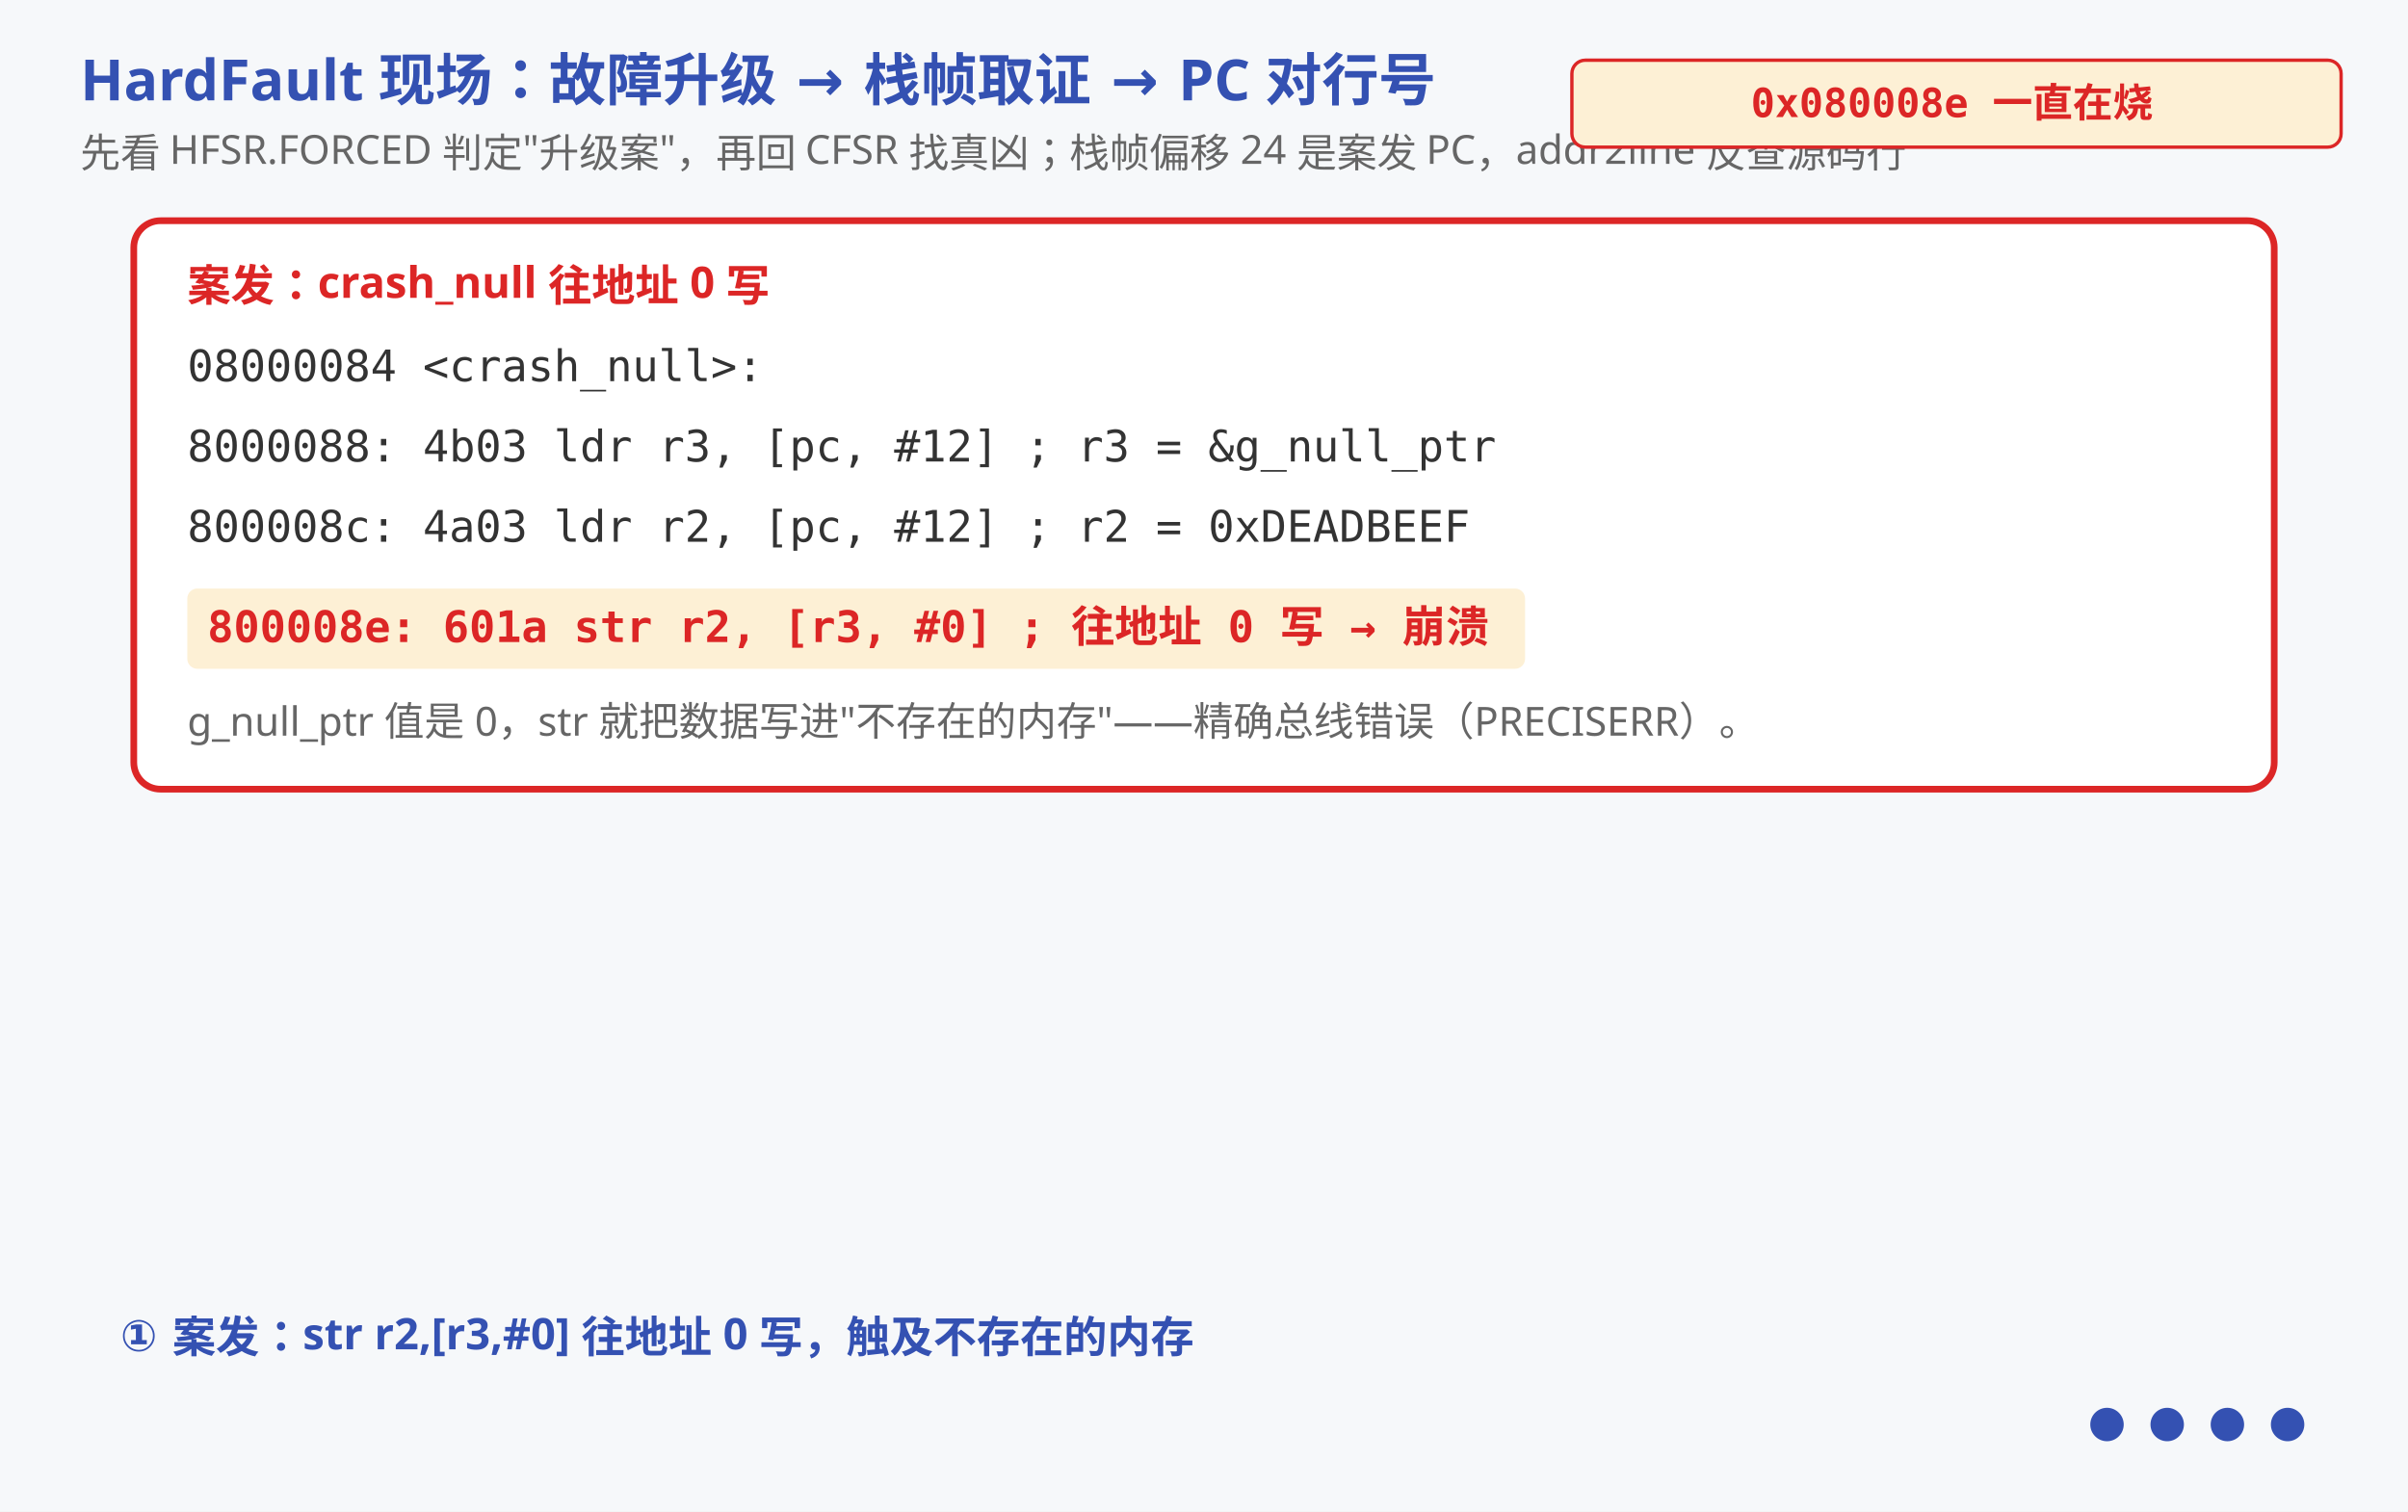
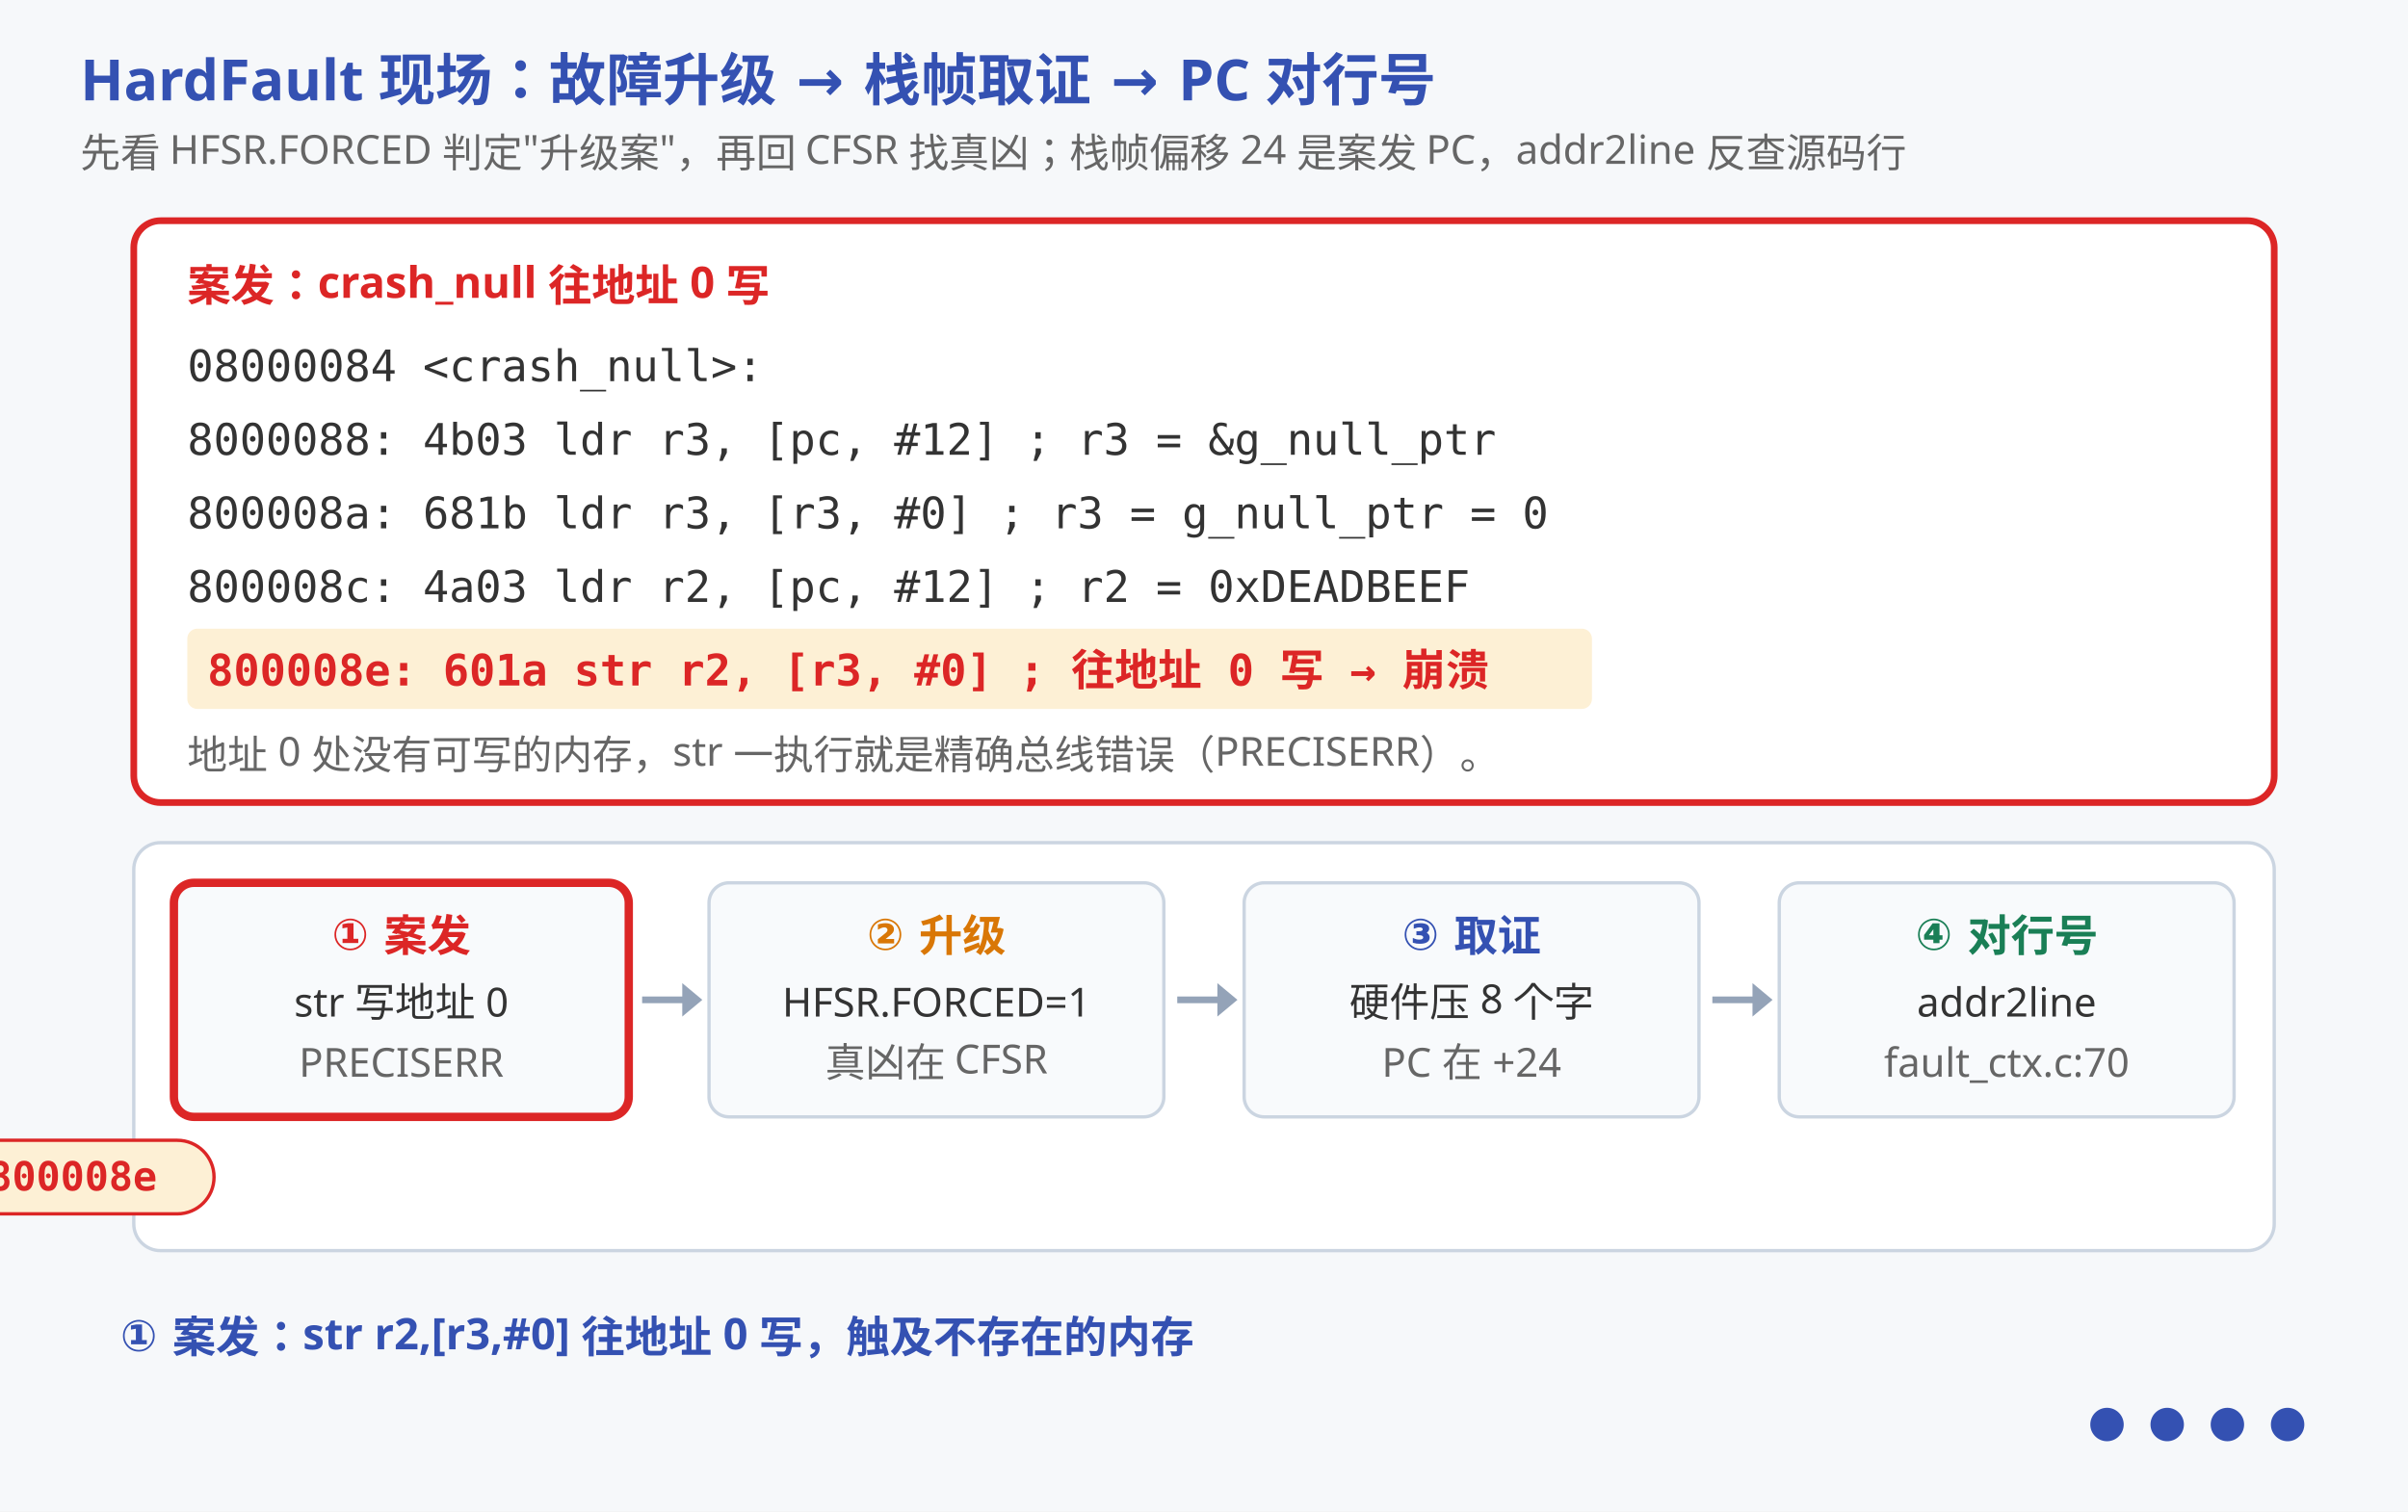
<svg xmlns="http://www.w3.org/2000/svg" viewBox="0 0 720 452" font-family="'Segoe UI','Microsoft YaHei',sans-serif">
  <rect width="720" height="452" fill="#f6f8fa" />
  <text x="24" y="30" font-size="17" font-weight="bold" fill="#3451b2">HardFault 现场：故障升级 → 栈帧取证 → PC 对行号</text>
  <text x="24" y="50" font-size="12" fill="#666">先看 HFSR.FORCED 判定"升级案"，再回 CFSR 找真凶；栈帧偏移 24 是案发 PC，addr2line 反查源码行</text>
-   <g>
-     <rect x="470" y="18" width="230" height="26" rx="4" fill="#fdf0d5" stroke="#dc2626" />
-     <text x="585" y="35" font-size="12" font-family="Consolas,monospace" font-weight="bold" fill="#dc2626" text-anchor="middle">0x080008e 一直在烧
-       <animate attributeName="opacity" values="0.35;1;0.35" dur="1.2s" repeatCount="indefinite" />
-     </text>
-   </g>
  <g opacity="1">
    <animate attributeName="opacity" calcMode="discrete" values="1;0;0;0;0" keyTimes="0;0.25;0.5;0.75;1" dur="12s" repeatCount="indefinite" />
-     <rect x="40" y="66" width="640" height="170" rx="8" fill="#ffffff" stroke="#dc2626" stroke-width="2" />
+     <rect x="40" y="66" width="640" height="174" rx="8" fill="#ffffff" stroke="#dc2626" stroke-width="2" />
    <text x="56" y="90" font-size="13" font-weight="bold" fill="#dc2626">案发：crash_null 往地址 0 写</text>
-     <text x="56" y="114" font-size="13" font-family="Consolas,monospace" fill="#333">08000084 &lt;crash_null&gt;:</text>
-     <text x="56" y="138" font-size="13" font-family="Consolas,monospace" fill="#333">  8000088:  4b03  ldr r3, [pc, #12]   ; r3 = &amp;g_null_ptr</text>
-     <text x="56" y="162" font-size="13" font-family="Consolas,monospace" fill="#333">  800008c:  4a03  ldr r2, [pc, #12]   ; r2 = 0xDEADBEEF</text>
-     <rect x="56" y="176" width="400" height="24" fill="#fdf0d5" rx="3">
+     <g font-size="13" font-family="Consolas,monospace" fill="#333">
+       <text x="56" y="114">08000084 &lt;crash_null&gt;:</text>
+       <text x="56" y="136">  8000088:  4b03  ldr r3, [pc, #12]   ; r3 = &amp;g_null_ptr</text>
+       <text x="56" y="158">  800008a:  681b  ldr r3, [r3, #0]    ; r3 = g_null_ptr = 0</text>
+       <text x="56" y="180">  800008c:  4a03  ldr r2, [pc, #12]   ; r2 = 0xDEADBEEF</text>
+     </g>
+     <rect x="56" y="188" width="420" height="24" fill="#fdf0d5" rx="3">
      <animate attributeName="opacity" values="0.4;1;0.4" dur="1.2s" repeatCount="indefinite" />
    </rect>
-     <text x="62" y="192" font-size="13" font-family="Consolas,monospace" font-weight="bold" fill="#dc2626">800008e:  601a  str r2, [r3, #0]   ; 往地址 0 写 → 崩溃</text>
-     <text x="56" y="220" font-size="12" fill="#666">g_null_ptr 值是 0，str 就把数据写进"不存在的内存"——精确总线错误（PRECISERR）。</text>
+     <text x="62" y="205" font-size="13" font-family="Consolas,monospace" font-weight="bold" fill="#dc2626">800008e:  601a  str r2, [r3, #0]   ; 往地址 0 写 → 崩溃</text>
+     <text x="56" y="230" font-size="12" fill="#666">地址 0 处没有可写的内存，str 一执行就是精确总线错误（PRECISERR）。</text>
  </g>
  <g opacity="0">
    <animate attributeName="opacity" calcMode="discrete" values="0;1;0;0;0" keyTimes="0;0.25;0.5;0.75;1" dur="12s" repeatCount="indefinite" />
-     <rect x="40" y="66" width="640" height="170" rx="8" fill="#ffffff" stroke="#d97706" stroke-width="2" />
+     <rect x="40" y="66" width="640" height="174" rx="8" fill="#ffffff" stroke="#d97706" stroke-width="2" />
    <text x="56" y="90" font-size="13" font-weight="bold" fill="#d97706">故障升级：可配置故障没使能 → 上调成 HardFault</text>
    <text x="56" y="118" font-size="13" fill="#333">BusFault / MemManage / UsageFault 各自有 SHCSR 里的使能位（16/17/18）。</text>
    <text x="56" y="142" font-size="13" fill="#333">没使能时 <tspan fill="#d97706" font-weight="bold">不单独上报，直接升级成 HardFault</tspan>——此时 HFSR.FORCED=1。</text>
    <text x="56" y="172" font-size="13" font-family="Consolas,monospace" fill="#333">HFSR = 0x40000000 → FORCED —— 被升级：真凶在 CFSR，去查它</text>
    <text x="56" y="206" font-size="12" fill="#666">所以看到 HardFault 别急着翻 HardFault，先看 FORCED，再回 CFSR 找真凶。</text>
  </g>
  <g opacity="0">
    <animate attributeName="opacity" calcMode="discrete" values="0;0;1;0;0" keyTimes="0;0.25;0.5;0.75;1" dur="12s" repeatCount="indefinite" />
-     <rect x="40" y="66" width="640" height="170" rx="8" fill="#ffffff" stroke="#3451b2" stroke-width="2" />
-     <text x="56" y="90" font-size="13" font-weight="bold" fill="#3451b2">现场取证：异常进入，硬件自动压 8 个字</text>
+     <rect x="40" y="66" width="640" height="174" rx="8" fill="#ffffff" stroke="#3451b2" stroke-width="2" />
+     <text x="56" y="90" font-size="13" font-weight="bold" fill="#3451b2">现场取证：异常进入，硬件自动压 8 个字（偏移以字节计）</text>
    <g font-size="12" font-family="Consolas,monospace">
-       <rect x="56" y="104" width="72" height="26" fill="#f1f5f9" stroke="#94a3b8" rx="3" />
-       <text x="92" y="121" fill="#64748b" text-anchor="middle">r0</text>
-       <rect x="132" y="104" width="72" height="26" fill="#f1f5f9" stroke="#94a3b8" rx="3" />
-       <text x="168" y="121" fill="#64748b" text-anchor="middle">r1</text>
-       <rect x="208" y="104" width="72" height="26" fill="#f1f5f9" stroke="#94a3b8" rx="3" />
-       <text x="244" y="121" fill="#64748b" text-anchor="middle">r2</text>
-       <rect x="284" y="104" width="72" height="26" fill="#f1f5f9" stroke="#94a3b8" rx="3" />
-       <text x="320" y="121" fill="#64748b" text-anchor="middle">r3</text>
-       <rect x="360" y="104" width="72" height="26" fill="#f1f5f9" stroke="#94a3b8" rx="3" />
-       <text x="396" y="121" fill="#64748b" text-anchor="middle">r12</text>
-       <rect x="436" y="104" width="72" height="26" fill="#f1f5f9" stroke="#94a3b8" rx="3" />
-       <text x="472" y="121" fill="#64748b" text-anchor="middle">LR</text>
-       <rect x="512" y="104" width="72" height="30" fill="#fdf0d5" stroke="#dc2626" stroke-width="2" rx="3">
-         <animate attributeName="opacity" values="0.6;1;0.6" dur="1.2s" repeatCount="indefinite" />
-       </rect>
-       <text x="548" y="123" fill="#dc2626" text-anchor="middle">PC</text>
-       <rect x="588" y="104" width="72" height="26" fill="#f1f5f9" stroke="#94a3b8" rx="3" />
-       <text x="624" y="121" fill="#64748b" text-anchor="middle">xPSR</text>
+       <g opacity="0">
+         <animate attributeName="opacity" calcMode="discrete" values="0;0;1;1;0" keyTimes="0;0.5;0.5;0.75;1" dur="12s" repeatCount="indefinite" />
+         <rect x="56" y="104" width="72" height="28" fill="#f1f5f9" stroke="#94a3b8" rx="3" />
+         <text x="92" y="123" fill="#64748b" text-anchor="middle">r0</text>
+         <text x="92" y="148" font-size="12" fill="#94a3b8" text-anchor="middle">+0</text>
+       </g>
+       <g opacity="0">
+         <animate attributeName="opacity" calcMode="discrete" values="0;0;1;1;0" keyTimes="0;0.525;0.525;0.75;1" dur="12s" repeatCount="indefinite" />
+         <rect x="132" y="104" width="72" height="28" fill="#f1f5f9" stroke="#94a3b8" rx="3" />
+         <text x="168" y="123" fill="#64748b" text-anchor="middle">r1</text>
+         <text x="168" y="148" font-size="12" fill="#94a3b8" text-anchor="middle">+4</text>
+       </g>
+       <g opacity="0">
+         <animate attributeName="opacity" calcMode="discrete" values="0;0;1;1;0" keyTimes="0;0.55;0.55;0.75;1" dur="12s" repeatCount="indefinite" />
+         <rect x="208" y="104" width="72" height="28" fill="#f1f5f9" stroke="#94a3b8" rx="3" />
+         <text x="244" y="123" fill="#64748b" text-anchor="middle">r2</text>
+         <text x="244" y="148" font-size="12" fill="#94a3b8" text-anchor="middle">+8</text>
+       </g>
+       <g opacity="0">
+         <animate attributeName="opacity" calcMode="discrete" values="0;0;1;1;0" keyTimes="0;0.575;0.575;0.75;1" dur="12s" repeatCount="indefinite" />
+         <rect x="284" y="104" width="72" height="28" fill="#f1f5f9" stroke="#94a3b8" rx="3" />
+         <text x="320" y="123" fill="#64748b" text-anchor="middle">r3</text>
+         <text x="320" y="148" font-size="12" fill="#94a3b8" text-anchor="middle">+12</text>
+       </g>
+       <g opacity="0">
+         <animate attributeName="opacity" calcMode="discrete" values="0;0;1;1;0" keyTimes="0;0.6;0.6;0.75;1" dur="12s" repeatCount="indefinite" />
+         <rect x="360" y="104" width="72" height="28" fill="#f1f5f9" stroke="#94a3b8" rx="3" />
+         <text x="396" y="123" fill="#64748b" text-anchor="middle">r12</text>
+         <text x="396" y="148" font-size="12" fill="#94a3b8" text-anchor="middle">+16</text>
+       </g>
+       <g opacity="0">
+         <animate attributeName="opacity" calcMode="discrete" values="0;0;1;1;0" keyTimes="0;0.625;0.625;0.75;1" dur="12s" repeatCount="indefinite" />
+         <rect x="436" y="104" width="72" height="28" fill="#f1f5f9" stroke="#94a3b8" rx="3" />
+         <text x="472" y="123" fill="#64748b" text-anchor="middle">LR</text>
+         <text x="472" y="148" font-size="12" fill="#94a3b8" text-anchor="middle">+20</text>
+       </g>
+       <g opacity="0">
+         <animate attributeName="opacity" calcMode="discrete" values="0;0;1;1;0" keyTimes="0;0.65;0.65;0.75;1" dur="12s" repeatCount="indefinite" />
+         <rect x="512" y="104" width="72" height="28" fill="#fdf0d5" stroke="#dc2626" stroke-width="2" rx="3" />
+         <text x="548" y="123" fill="#dc2626" text-anchor="middle">PC</text>
+         <text x="548" y="148" font-size="12" fill="#94a3b8" text-anchor="middle">+24</text>
+       </g>
+       <g opacity="0">
+         <animate attributeName="opacity" calcMode="discrete" values="0;0;1;1;0" keyTimes="0;0.675;0.675;0.75;1" dur="12s" repeatCount="indefinite" />
+         <rect x="588" y="104" width="72" height="28" fill="#f1f5f9" stroke="#94a3b8" rx="3" />
+         <text x="624" y="123" fill="#64748b" text-anchor="middle">xPSR</text>
+         <text x="624" y="148" font-size="12" fill="#94a3b8" text-anchor="middle">+28</text>
+       </g>
    </g>
-     <text x="584" y="156" font-size="12" font-weight="bold" fill="#dc2626">偏移 24 = 案发 PC</text>
-     <text x="56" y="184" font-size="13" fill="#333">案发 PC 就在偏移 24（frame[6]）；LR 在偏移 20（还原调用链）。</text>
-     <text x="56" y="212" font-size="12" fill="#666">拿错栈（MSP/PSP）读出来全是垃圾——判据是 EXC_RETURN 的 bit2。</text>
+     <text x="548" y="168" font-size="12" font-weight="bold" fill="#dc2626" text-anchor="middle">↑ 偏移 24 = 案发 PC</text>
+     <text x="56" y="196" font-size="13" fill="#333">案发 PC 就在偏移 24（frame[6]）；LR 在偏移 20（还原调用链）。</text>
+     <text x="56" y="222" font-size="12" fill="#666">拿错栈（MSP/PSP）读出来全是垃圾——判据是 EXC_RETURN 的 bit2。</text>
  </g>
  <g opacity="0">
    <animate attributeName="opacity" calcMode="discrete" values="0;0;0;1;0" keyTimes="0;0.25;0.5;0.75;1" dur="12s" repeatCount="indefinite" />
-     <rect x="40" y="66" width="640" height="170" rx="8" fill="#ffffff" stroke="#3eaf7c" stroke-width="2" />
+     <rect x="40" y="66" width="640" height="174" rx="8" fill="#ffffff" stroke="#3eaf7c" stroke-width="2" />
    <text x="56" y="90" font-size="13" font-weight="bold" fill="#1a7f56">PC 对行号：addr2line 反查源码</text>
-     <text x="56" y="120" font-size="13" font-family="Consolas,monospace" fill="#333">arm-none-eabi-addr2line -e fault_ctx.elf 0x080008e</text>
-     <text x="56" y="150" font-size="14" font-weight="bold" fill="#3eaf7c" font-family="Consolas,monospace">→ fault_ctx.c:70</text>
-     <text x="56" y="184" font-size="13" fill="#333">那行正是 <tspan font-family="Consolas,monospace" font-weight="bold">*g_null_ptr = 0xDEADBEEF;</tspan>——空指针写的真凶行。</text>
-     <text x="56" y="210" font-size="12" fill="#d97706">nm 的函数入口是 0x08000084（函数第一行），真凶是 0x080008e（出错那条指令）——差 10 字节、差 1 行。</text>
+     <text x="56" y="120" font-size="13" font-family="Consolas,monospace" fill="#333">arm-none-eabi-addr2line -e fault_ctx.elf 0x0800008e</text>
+     <text x="56" y="148" font-size="14" font-weight="bold" fill="#1a7f56" font-family="Consolas,monospace">→ fault_ctx.c:70</text>
+     <text x="56" y="178" font-size="13" fill="#333">那行正是 <tspan font-family="Consolas,monospace" font-weight="bold">*g_null_ptr = 0xDEADBEEF;</tspan>——空指针写的真凶行。</text>
+     <text x="56" y="204" font-size="12" fill="#d97706">nm 给的 0x08000084 是函数入口（:69），出错指令是 0x0800008e（:70）；</text>
+     <text x="56" y="222" font-size="12" fill="#d97706">差 10 字节、差 1 行——要喂栈里的 PC，不是 nm 的入口地址。</text>
+   </g>
+   <rect x="40" y="252" width="640" height="122" rx="8" fill="#ffffff" stroke="#cbd5e1" />
+   <rect x="52" y="264" width="136" height="70" rx="6" fill="#f8fafc" stroke="#cbd5e1" />
+   <rect x="52" y="264" width="136" height="70" rx="6" fill="none" stroke="#dc2626" stroke-width="2.5" opacity="1">
+     <animate attributeName="opacity" calcMode="discrete" values="1;0;0;0;1" keyTimes="0;0.25;0.5;0.75;1" dur="12s" repeatCount="indefinite" />
+   </rect>
+   <text x="120" y="284" font-size="13" font-weight="bold" fill="#dc2626" text-anchor="middle">① 案发</text>
+   <text x="120" y="304" font-size="12" fill="#333" text-anchor="middle">str 写地址 0</text>
+   <text x="120" y="322" font-size="12" fill="#666" text-anchor="middle">PRECISERR</text>
+   <path d="M192 299 L206 299" stroke="#94a3b8" stroke-width="2" />
+   <path d="M204 294 L210 299 L204 304 Z" fill="#94a3b8" />
+   <rect x="212" y="264" width="136" height="70" rx="6" fill="#f8fafc" stroke="#cbd5e1" />
+   <rect x="212" y="264" width="136" height="70" rx="6" fill="none" stroke="#d97706" stroke-width="2.5" opacity="0">
+     <animate attributeName="opacity" calcMode="discrete" values="0;1;0;0;0" keyTimes="0;0.25;0.5;0.75;1" dur="12s" repeatCount="indefinite" />
+   </rect>
+   <text x="280" y="284" font-size="13" font-weight="bold" fill="#d97706" text-anchor="middle">② 升级</text>
+   <text x="280" y="304" font-size="12" fill="#333" text-anchor="middle">HFSR.FORCED=1</text>
+   <text x="280" y="322" font-size="12" fill="#666" text-anchor="middle">真凶在 CFSR</text>
+   <path d="M352 299 L366 299" stroke="#94a3b8" stroke-width="2" />
+   <path d="M364 294 L370 299 L364 304 Z" fill="#94a3b8" />
+   <rect x="372" y="264" width="136" height="70" rx="6" fill="#f8fafc" stroke="#cbd5e1" />
+   <rect x="372" y="264" width="136" height="70" rx="6" fill="none" stroke="#3451b2" stroke-width="2.5" opacity="0">
+     <animate attributeName="opacity" calcMode="discrete" values="0;0;1;0;0" keyTimes="0;0.25;0.5;0.75;1" dur="12s" repeatCount="indefinite" />
+   </rect>
+   <text x="440" y="284" font-size="13" font-weight="bold" fill="#3451b2" text-anchor="middle">③ 取证</text>
+   <text x="440" y="304" font-size="12" fill="#333" text-anchor="middle">硬件压 8 个字</text>
+   <text x="440" y="322" font-size="12" fill="#666" text-anchor="middle">PC 在 +24</text>
+   <path d="M512 299 L526 299" stroke="#94a3b8" stroke-width="2" />
+   <path d="M524 294 L530 299 L524 304 Z" fill="#94a3b8" />
+   <rect x="532" y="264" width="136" height="70" rx="6" fill="#f8fafc" stroke="#cbd5e1" />
+   <rect x="532" y="264" width="136" height="70" rx="6" fill="none" stroke="#1a7f56" stroke-width="2.5" opacity="0">
+     <animate attributeName="opacity" calcMode="discrete" values="0;0;0;1;0" keyTimes="0;0.25;0.5;0.75;1" dur="12s" repeatCount="indefinite" />
+   </rect>
+   <text x="600" y="284" font-size="13" font-weight="bold" fill="#1a7f56" text-anchor="middle">④ 对行号</text>
+   <text x="600" y="304" font-size="12" fill="#333" text-anchor="middle">addr2line</text>
+   <text x="600" y="322" font-size="12" fill="#666" text-anchor="middle">fault_ctx.c:70</text>
+   <g>
+     <animateTransform attributeName="transform" type="translate" values="120 0;120 0;280 0;280 0;440 0;440 0;600 0;600 0;600 0" keyTimes="0.0;0.217;0.25;0.467;0.5;0.717;0.75;0.967;1" dur="12s" repeatCount="indefinite" />
+     <rect x="-64" y="341" width="128" height="22" rx="11" fill="#fdf0d5" stroke="#dc2626" />
+     <text x="0" y="356" font-size="12" font-family="Consolas,monospace" font-weight="bold" fill="#dc2626" text-anchor="middle">PC=0x0800008e</text>
  </g>
  <g font-size="13" font-weight="bold" fill="#3451b2">
    <g opacity="1">
      <animate attributeName="opacity" calcMode="discrete" values="1;0;0;0;1" keyTimes="0;0.25;0.5;0.75;1" dur="12s" repeatCount="indefinite" />
      <text x="36" y="404">① 案发：str r2,[r3,#0] 往地址 0 写，触及不存在的内存</text>
    </g>
    <g opacity="0">
      <animate attributeName="opacity" calcMode="discrete" values="0;1;0;0;0" keyTimes="0;0.25;0.5;0.75;1" dur="12s" repeatCount="indefinite" />
      <text x="36" y="404">② 升级——故障没使能就上调 HardFault，HFSR.FORCED=1，真凶在 CFSR</text>
    </g>
    <g opacity="0">
      <animate attributeName="opacity" calcMode="discrete" values="0;0;1;0;0" keyTimes="0;0.25;0.5;0.75;1" dur="12s" repeatCount="indefinite" />
      <text x="36" y="404">③ 取证——硬件自动压 8 个字，案发 PC 在偏移 24（frame[6]）</text>
    </g>
    <g opacity="0">
      <animate attributeName="opacity" calcMode="discrete" values="0;0;0;1;0" keyTimes="0;0.25;0.5;0.75;1" dur="12s" repeatCount="indefinite" />
-       <text x="36" y="404">④ 对行号——PC=0x080008e 喂给 addr2line → fault_ctx.c:70</text>
+       <text x="36" y="404">④ 对行号——PC=0x0800008e 喂给 addr2line → fault_ctx.c:70</text>
    </g>
  </g>
  <g transform="translate(630,426)" fill="#3451b2">
    <circle cx="0" cy="0" r="5">
      <animate attributeName="opacity" calcMode="discrete" values="1;0.2;0.2;0.2;0.2" keyTimes="0;0.25;0.5;0.75;1" dur="12s" repeatCount="indefinite" />
    </circle>
    <circle cx="18" cy="0" r="5">
      <animate attributeName="opacity" calcMode="discrete" values="0.2;1;0.2;0.2;0.2" keyTimes="0;0.25;0.5;0.75;1" dur="12s" repeatCount="indefinite" />
    </circle>
    <circle cx="36" cy="0" r="5">
      <animate attributeName="opacity" calcMode="discrete" values="0.2;0.2;1;0.2;0.2" keyTimes="0;0.25;0.5;0.75;1" dur="12s" repeatCount="indefinite" />
    </circle>
    <circle cx="54" cy="0" r="5">
      <animate attributeName="opacity" calcMode="discrete" values="0.2;0.2;0.2;1;0.2" keyTimes="0;0.25;0.5;0.75;1" dur="12s" repeatCount="indefinite" />
    </circle>
  </g>
</svg>
